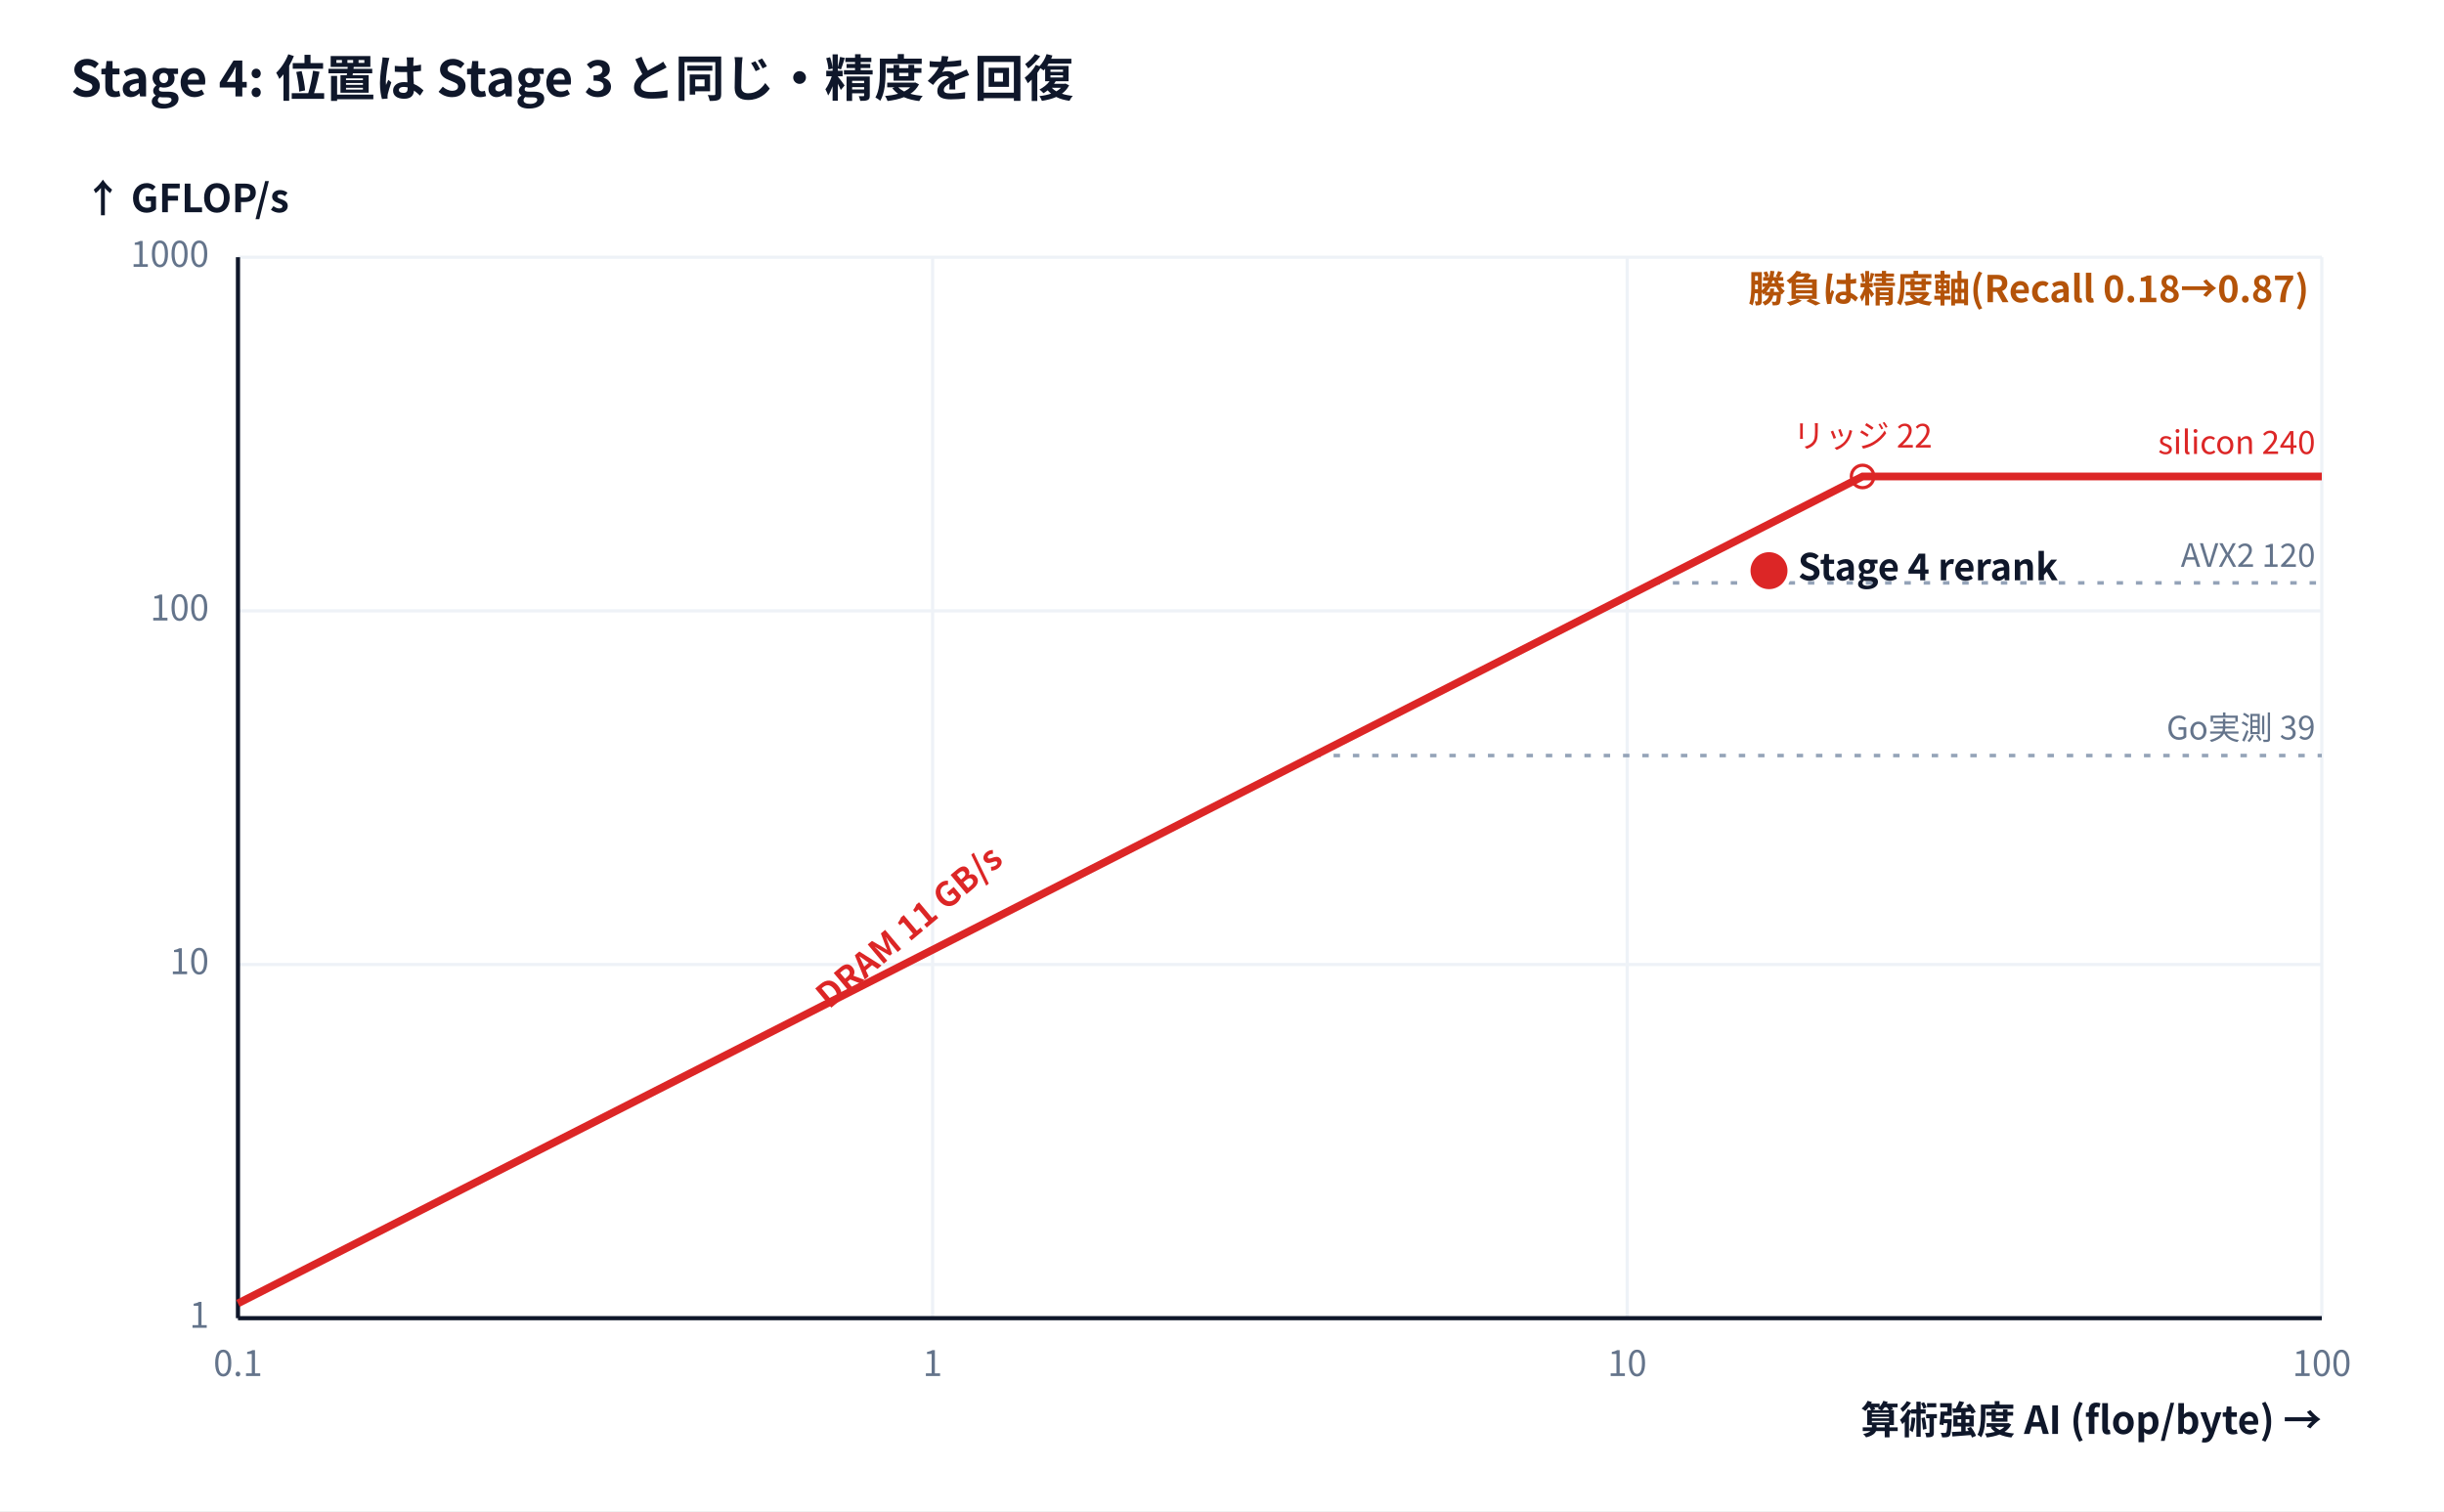
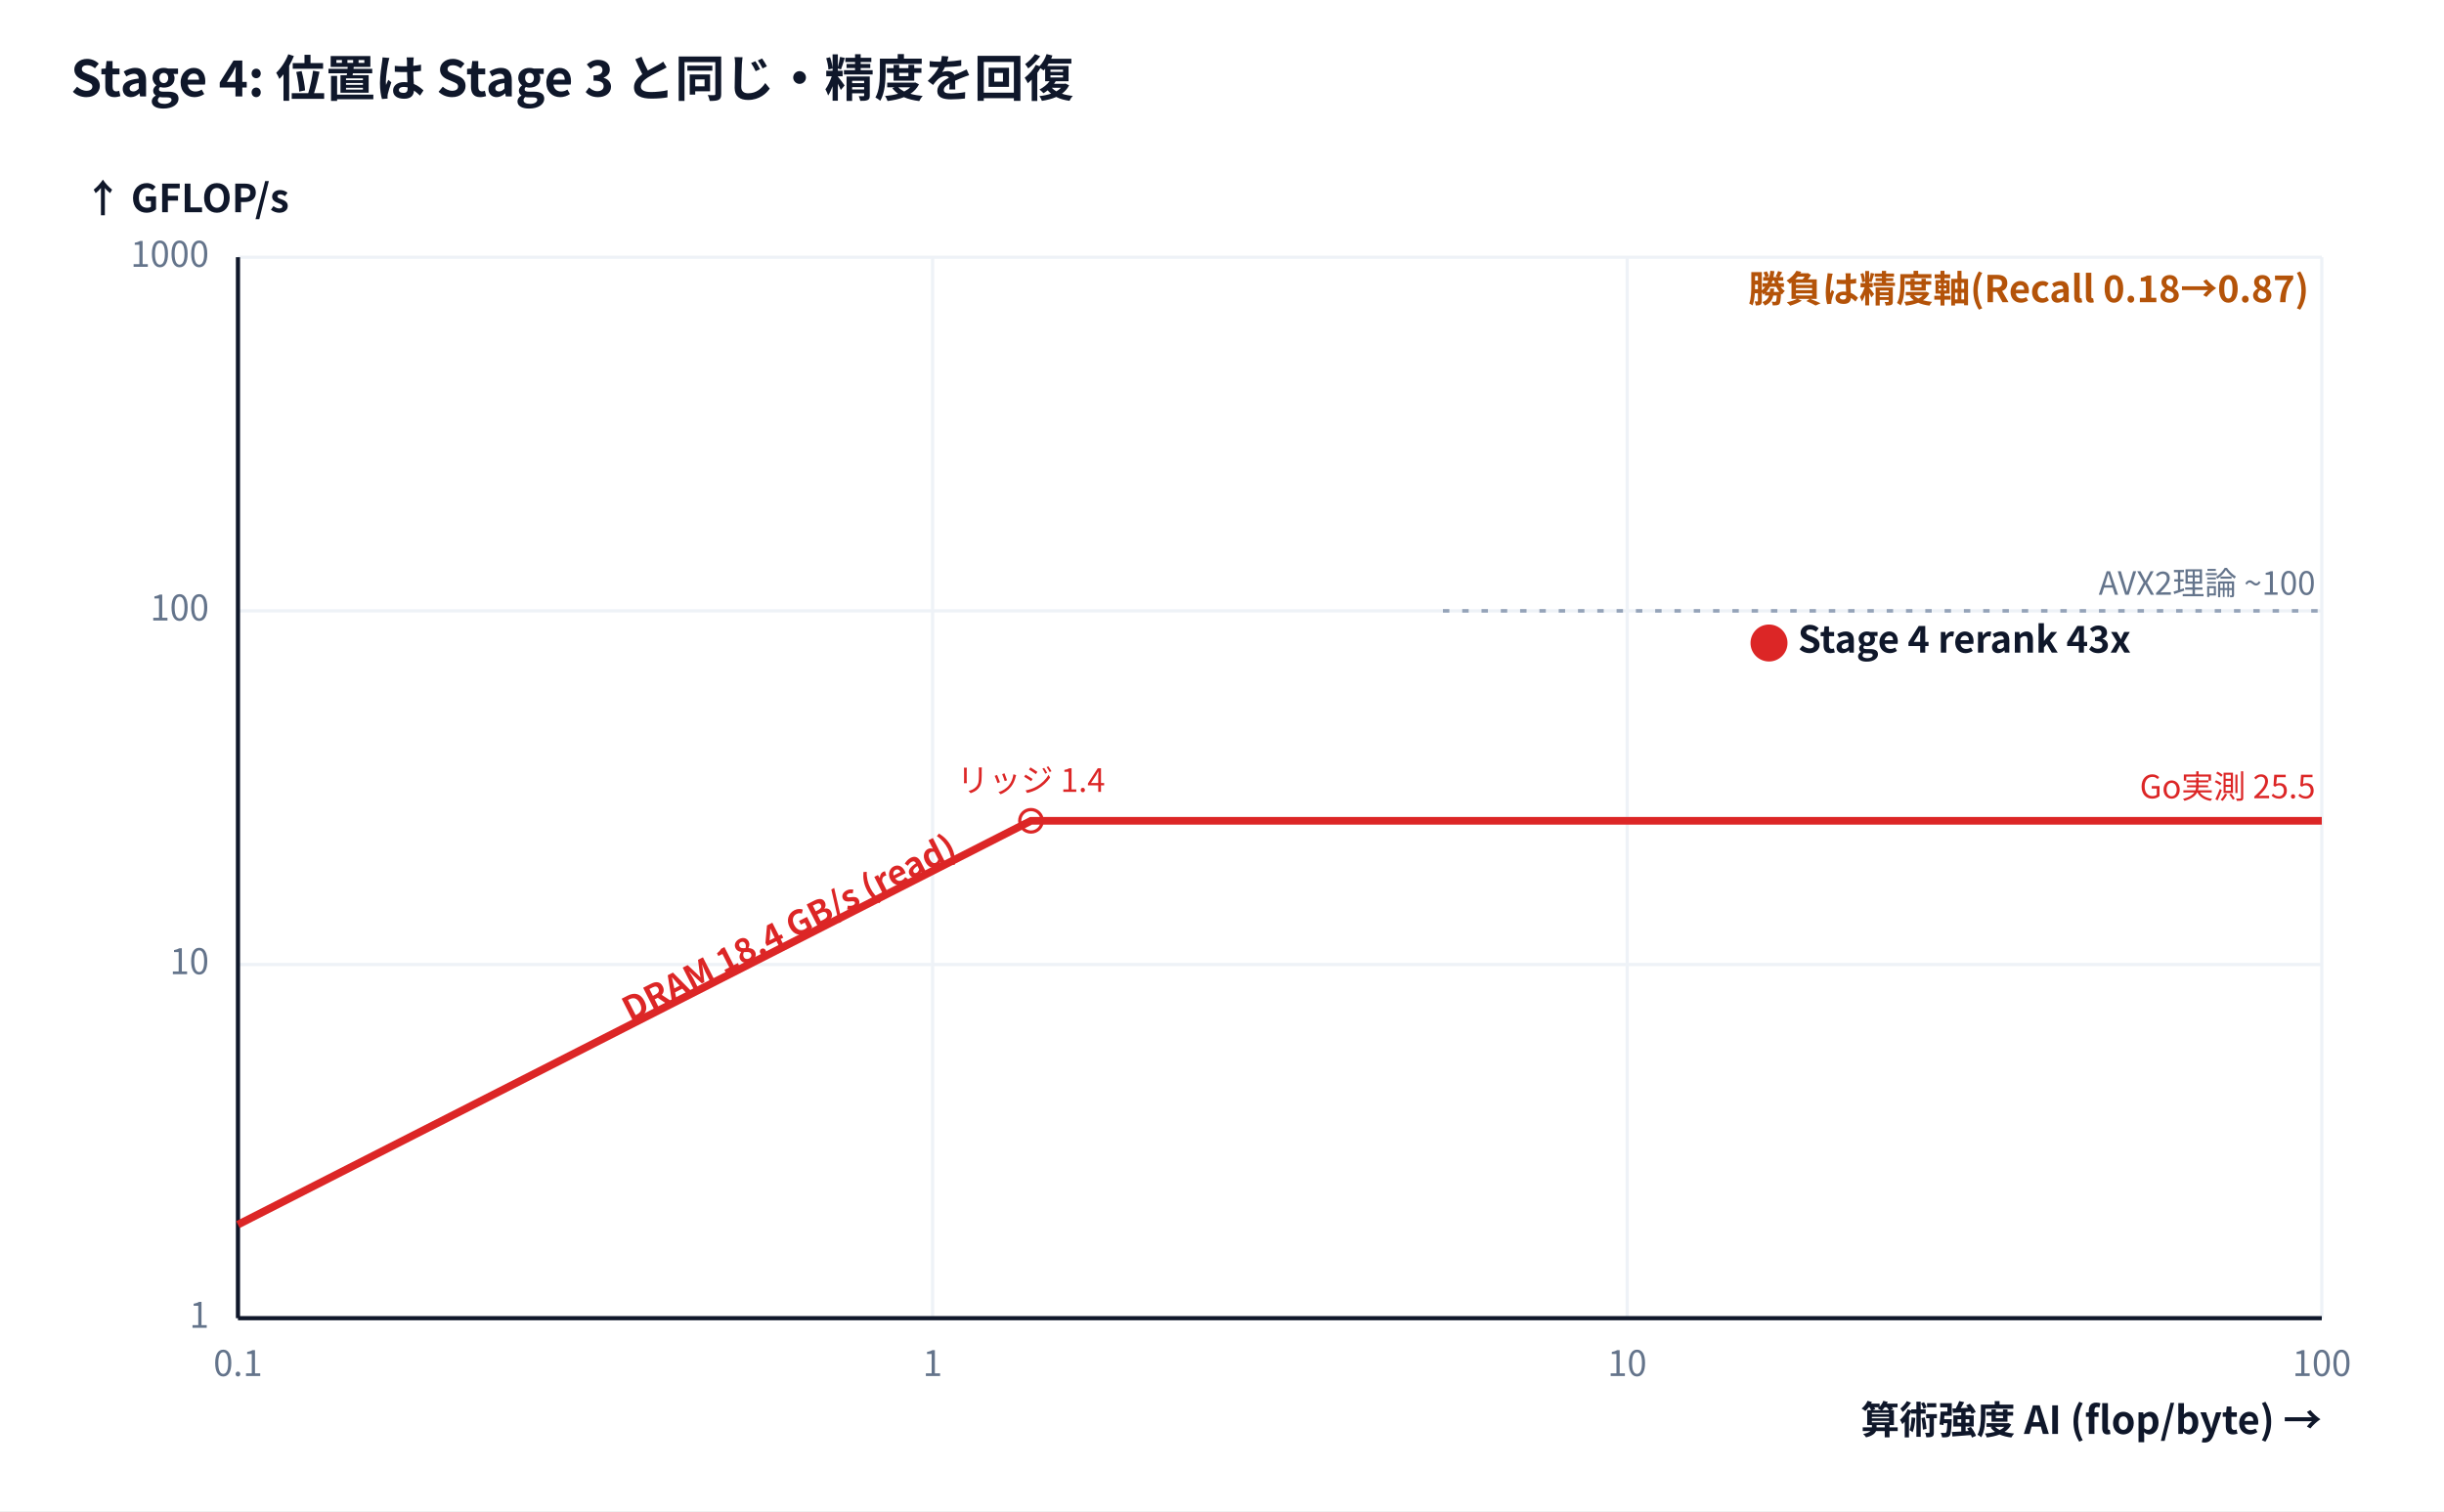
<svg xmlns="http://www.w3.org/2000/svg" viewBox="0 0 760 470" font-family="'Hiragino Sans','Noto Sans CJK JP',sans-serif">
  <defs>
    <marker id="mv" markerWidth="9" markerHeight="7" refX="7" refY="3.5" orient="auto">
      <polygon points="0 0,9 3.5,0 7" fill="#1d4ed8" />
    </marker>
  </defs>
  <style>.t{fill:#0f172a}.m{fill:#64748b}</style>
  <rect width="760" height="470" fill="#ffffff" />
  <text x="22" y="30" font-size="15.5" font-weight="700" class="t">Stage 4: 位置は Stage 3 と同じ・精度を回復</text>
  <text x="26" y="66" font-size="12" font-weight="600" class="t">↑ GFLOP/s</text>
  <line x1="74.0" y1="80" x2="74.0" y2="410" stroke="#eef2f7" />
  <text x="74.0" y="428" font-size="11" class="m" text-anchor="middle">0.1</text>
  <line x1="290.0" y1="80" x2="290.0" y2="410" stroke="#eef2f7" />
  <text x="290.0" y="428" font-size="11" class="m" text-anchor="middle">1</text>
  <line x1="506.0" y1="80" x2="506.0" y2="410" stroke="#eef2f7" />
  <text x="506.0" y="428" font-size="11" class="m" text-anchor="middle">10</text>
  <line x1="722.0" y1="80" x2="722.0" y2="410" stroke="#eef2f7" />
  <text x="722.0" y="428" font-size="11" class="m" text-anchor="middle">100</text>
  <line x1="74" y1="410.0" x2="722" y2="410.0" stroke="#eef2f7" />
  <text x="65" y="413.0" font-size="11" class="m" text-anchor="end">1</text>
  <line x1="74" y1="300.0" x2="722" y2="300.0" stroke="#eef2f7" />
  <text x="65" y="303.0" font-size="11" class="m" text-anchor="end">10</text>
  <line x1="74" y1="190.0" x2="722" y2="190.0" stroke="#eef2f7" />
  <text x="65" y="193.0" font-size="11" class="m" text-anchor="end">100</text>
  <line x1="74" y1="80.0" x2="722" y2="80.0" stroke="#eef2f7" />
  <text x="65" y="83.0" font-size="11" class="m" text-anchor="end">1000</text>
  <line x1="74" y1="410" x2="722" y2="410" stroke="#0f172a" stroke-width="1.3" />
  <line x1="74" y1="80" x2="74" y2="410" stroke="#0f172a" stroke-width="1.3" />
  <text x="722" y="446" font-size="12" font-weight="600" class="t" text-anchor="end">算術強度 AI (flop/byte) →</text>
-   <line x1="408.7" y1="235.0" x2="722.0" y2="235.0" stroke="#94a3b8" stroke-width="1.1" stroke-dasharray="2 4" />
-   <text x="720.0" y="230.0" font-size="10" fill="#64748b" text-anchor="end">Go実測 39</text>
-   <line x1="514.2" y1="181.3" x2="722.0" y2="181.3" stroke="#94a3b8" stroke-width="1.1" stroke-dasharray="2 4" />
-   <text x="720.0" y="176.3" font-size="10" fill="#64748b" text-anchor="end">AVX2 120</text>
-   <path d="M 74.0 405.4 L 579.2 148.2 L 722.0 148.2" stroke="#dc2626" stroke-width="2.4" fill="none" />
-   <text x="256.5" y="314.5" font-size="10.5" fill="#dc2626" font-weight="600" transform="rotate(-40 256.5 312.5)">DRAM 11 GB/s</text>
-   <text x="720.0" y="141.2" font-size="10" fill="#dc2626" text-anchor="end">silicon 240</text>
-   <circle cx="579.2" cy="148.2" r="3.5" fill="none" stroke="#dc2626" />
-   <text x="579.2" y="139.2" font-size="10" fill="#dc2626" text-anchor="middle">リッジ 22</text>
-   <circle cx="550.1" cy="177.5" r="6.5" fill="#dc2626" stroke="#fff" stroke-width="1.5" />
-   <text x="559.1" y="180.5" font-size="11.5" font-weight="700" class="t">Stage 4 rerank</text>
+   <line x1="448.7" y1="190.0" x2="722.0" y2="190.0" stroke="#94a3b8" stroke-width="1.1" stroke-dasharray="2 4" />
+   <text x="720.0" y="185.0" font-size="10" fill="#64748b" text-anchor="end">AVX2理論 ~100</text>
+   <path d="M 74.0 380.9 L 320.6 255.3 L 722.0 255.3" stroke="#dc2626" stroke-width="2.4" fill="none" />
+   <text x="196.0" y="318.0" font-size="10.5" fill="#dc2626" font-weight="600" transform="rotate(-27 196 318)">DRAM 18.4 GB/s (read)</text>
+   <text x="720.0" y="248.3" font-size="10" fill="#dc2626" text-anchor="end">Go実測 25.5</text>
+   <circle cx="320.6" cy="255.3" r="3.5" fill="none" stroke="#dc2626" />
+   <text x="320.6" y="246.3" font-size="10" fill="#dc2626" text-anchor="middle">リッジ 1.4</text>
+   <circle cx="550.1" cy="200.0" r="6.5" fill="#dc2626" stroke="#fff" stroke-width="1.5" />
+   <text x="559.1" y="203.0" font-size="11.5" font-weight="700" class="t">Stage 4 rerank 43x</text>
  <text x="718" y="94" font-size="11.5" fill="#b45309" text-anchor="end" font-weight="600">勝負は精度軸(Recall 0.18→0.87)</text>
</svg>
